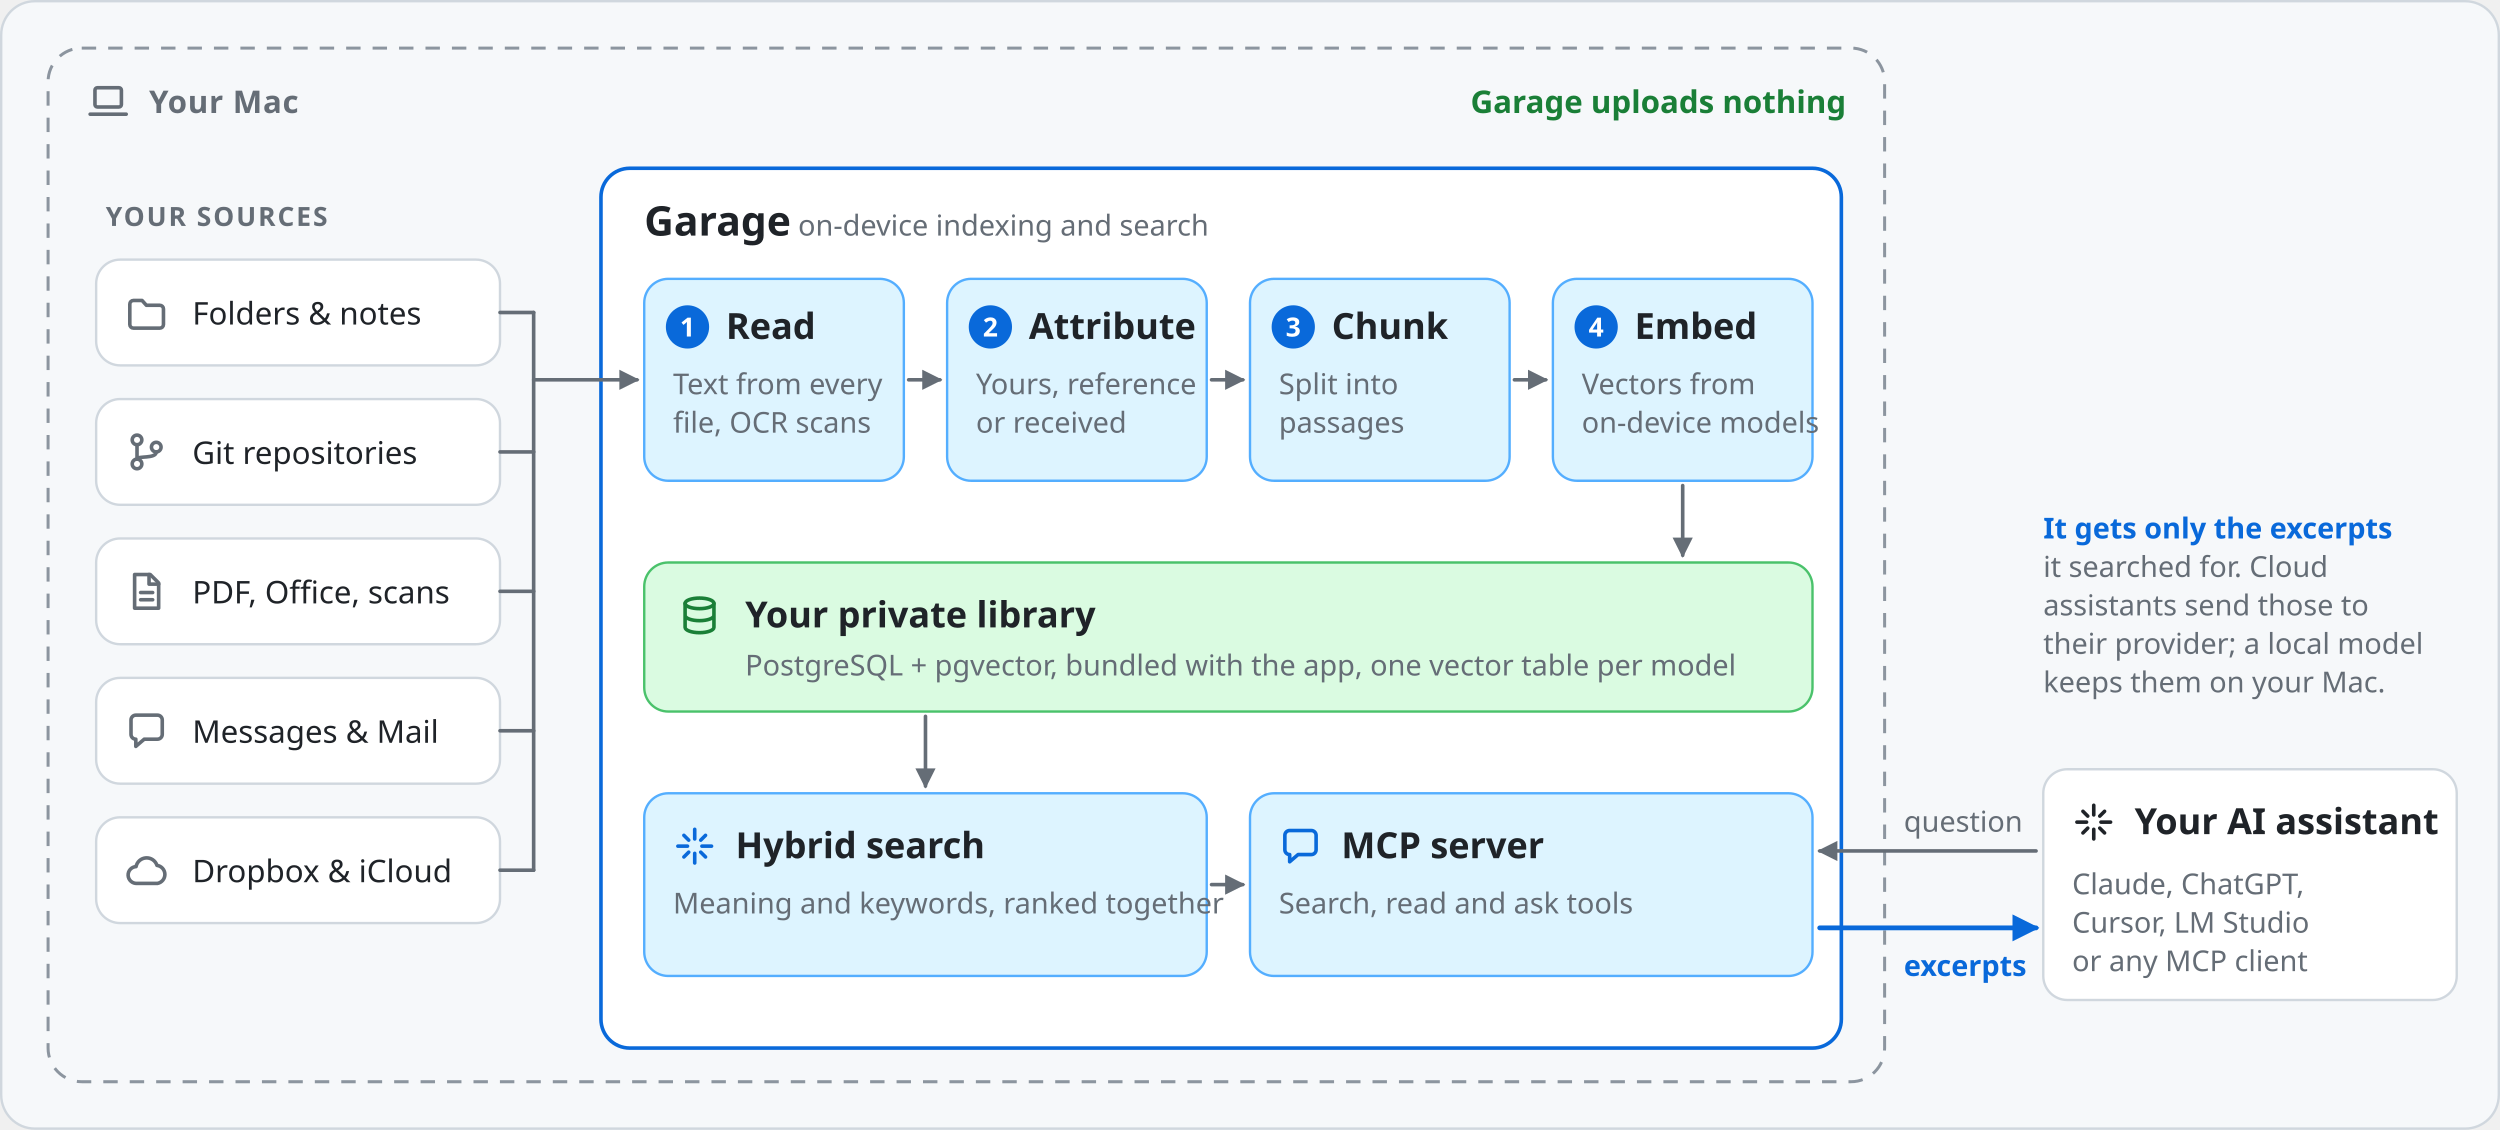
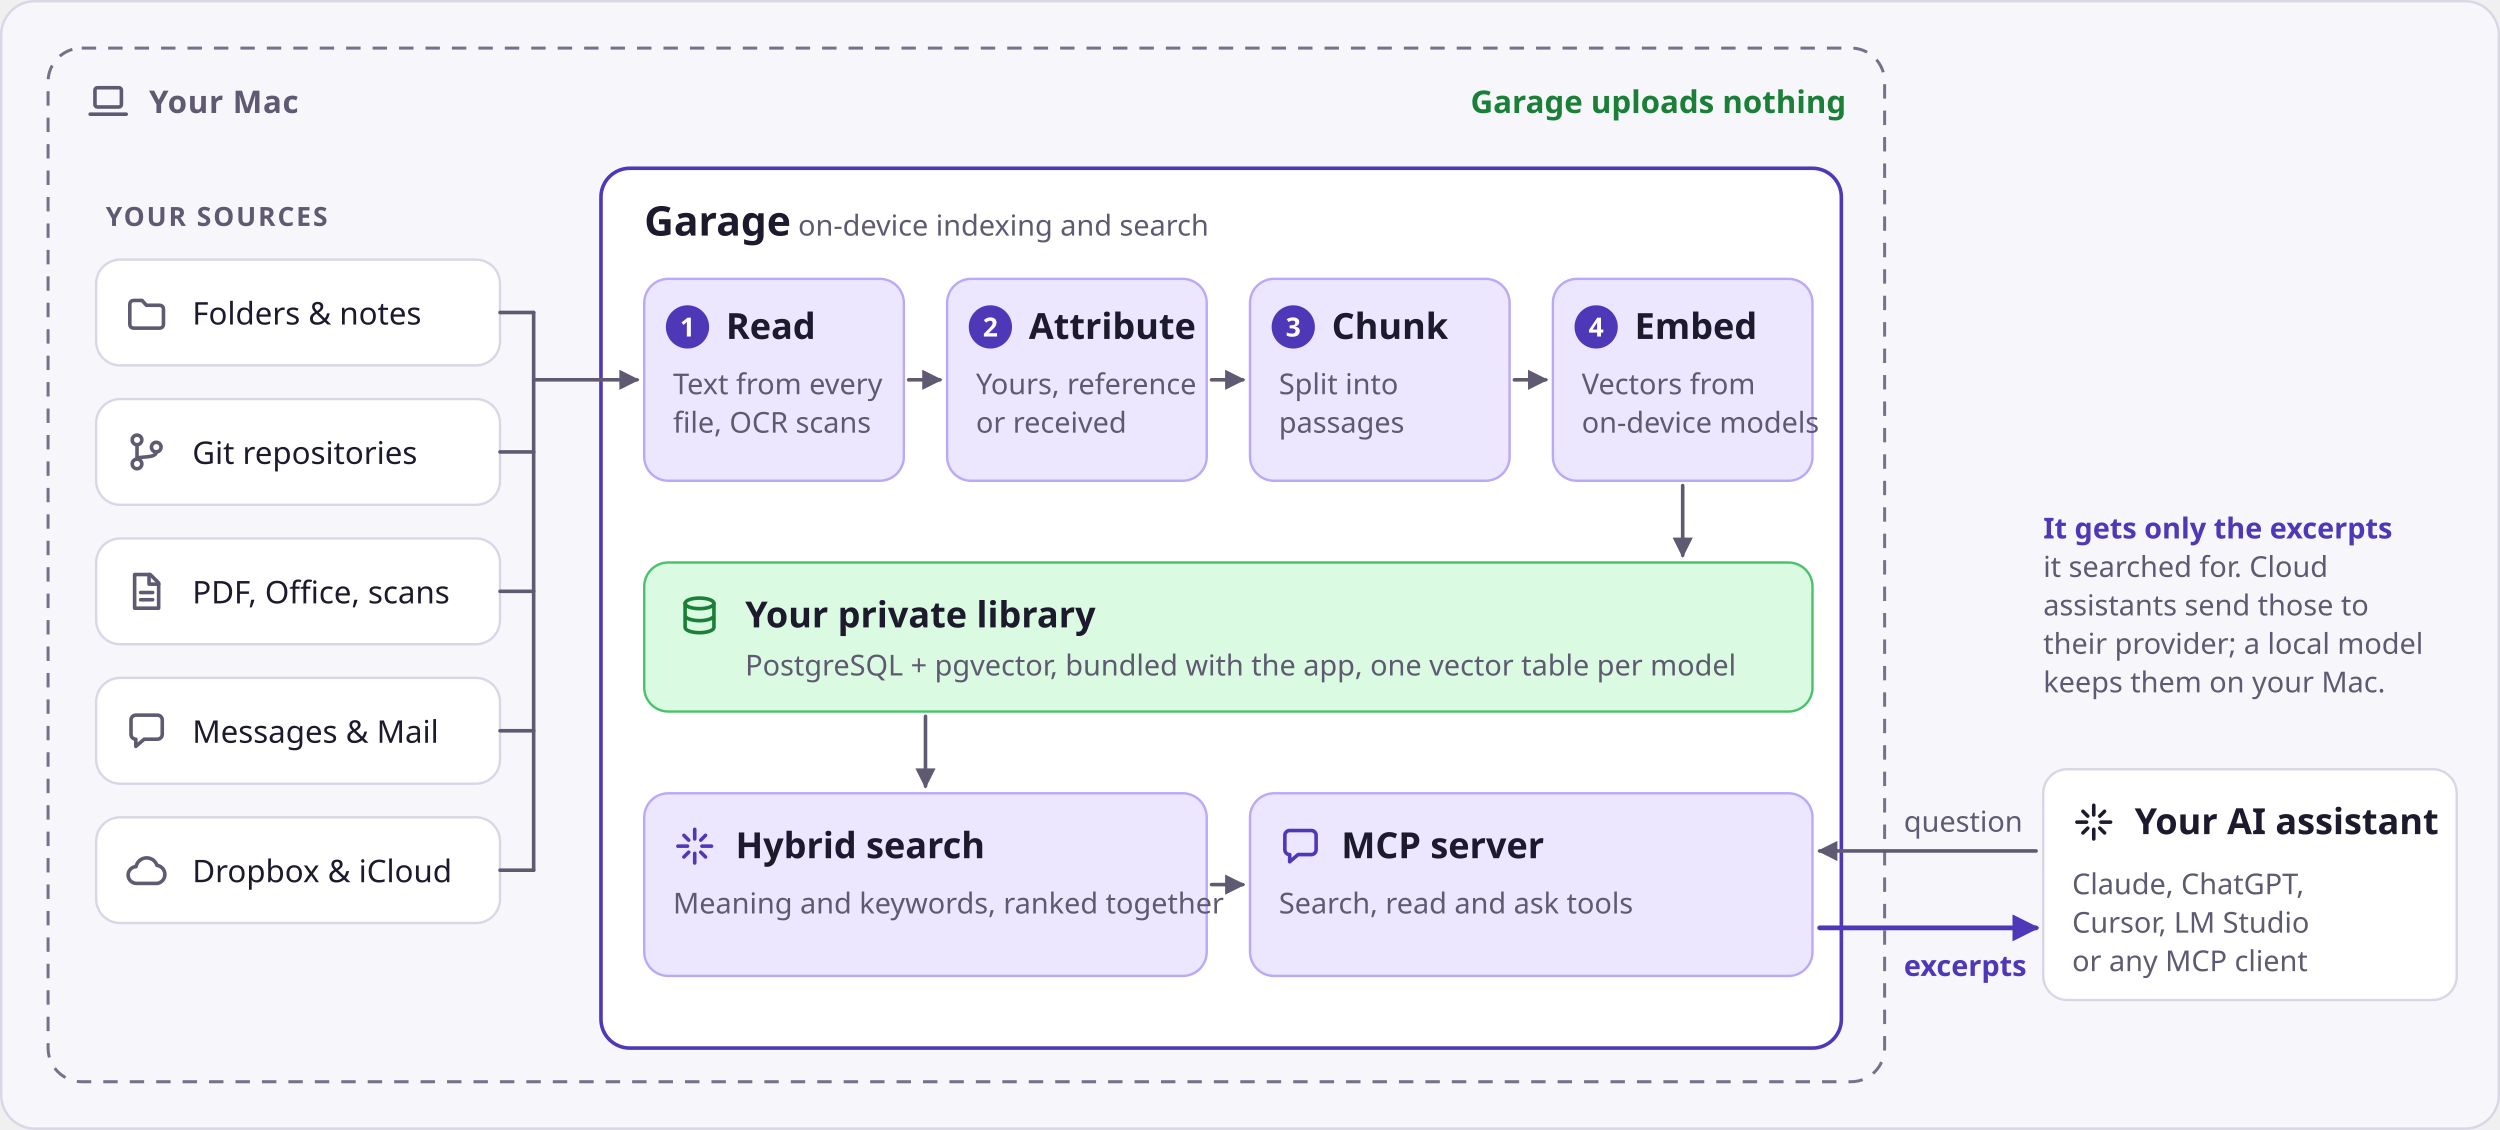
<svg xmlns="http://www.w3.org/2000/svg" viewBox="0 0 1040 470" width="1040" height="470" role="img" aria-labelledby="title desc" font-family="-apple-system, BlinkMacSystemFont, &quot;Segoe UI&quot;, &quot;Noto Sans&quot;, Helvetica, Arial, sans-serif">
  <defs>
    <marker id="head-arrow" viewBox="0 0 10 10" refX="8" refY="5" markerWidth="7" markerHeight="7" orient="auto-start-reverse">
-       <path d="M1 1 9 5 1 9z" fill="#656d76" />
+       <path d="M1 1 9 5 1 9z" fill="#5f5a72" />
    </marker>
    <marker id="head-accent" viewBox="0 0 10 10" refX="8" refY="5" markerWidth="7" markerHeight="7" orient="auto-start-reverse">
-       <path d="M1 1 9 5 1 9z" fill="#0969da" />
+       <path d="M1 1 9 5 1 9z" fill="#4f38b8" />
    </marker>
  </defs>
-   <rect x="0.5" y="0.5" width="1039" height="469" rx="14" fill="#f6f8fa" stroke="#d0d7de" stroke-width="1" />
-   <rect x="20" y="20" width="764" height="430" rx="14" fill="none" stroke="#8c959f" stroke-width="1.25" stroke-dasharray="6 5" />
-   <g transform="translate(36 33) scale(1.0)" fill="none" stroke="#656d76" stroke-width="1.5" stroke-linecap="round" stroke-linejoin="round">
+   <rect x="0.5" y="0.5" width="1039" height="469" rx="14" fill="#f7f6fb" stroke="#d9d6e6" stroke-width="1" />
+   <rect x="20" y="20" width="764" height="430" rx="14" fill="none" stroke="#76718a" stroke-width="1.25" stroke-dasharray="6 5" />
+   <g transform="translate(36 33) scale(1.0)" fill="none" stroke="#5f5a72" stroke-width="1.5" stroke-linecap="round" stroke-linejoin="round">
    <rect x="3.5" y="3.5" width="11" height="8" rx="1" />
    <path d="M1.5 14.5h15" />
  </g>
-   <text x="62" y="47" font-size="13" font-weight="600" fill="#656d76" text-anchor="start" letter-spacing="0.3">Your Mac</text>
+   <text x="62" y="47" font-size="13" font-weight="600" fill="#5f5a72" text-anchor="start" letter-spacing="0.3">Your Mac</text>
  <text x="768" y="47" font-size="13" font-weight="600" fill="#1a7f37" text-anchor="end">Garage uploads nothing</text>
-   <text x="44" y="94" font-size="11" font-weight="600" fill="#656d76" text-anchor="start" letter-spacing="0.8">YOUR SOURCES</text>
-   <rect x="40" y="108" width="168" height="44" rx="10" fill="#ffffff" stroke="#d0d7de" stroke-width="1" />
-   <g transform="translate(52 121) scale(1.0)" fill="none" stroke="#656d76" stroke-width="1.5" stroke-linecap="round" stroke-linejoin="round">
+   <text x="44" y="94" font-size="11" font-weight="600" fill="#5f5a72" text-anchor="start" letter-spacing="0.8">YOUR SOURCES</text>
+   <rect x="40" y="108" width="168" height="44" rx="10" fill="#ffffff" stroke="#d9d6e6" stroke-width="1" />
+   <g transform="translate(52 121) scale(1.0)" fill="none" stroke="#5f5a72" stroke-width="1.5" stroke-linecap="round" stroke-linejoin="round">
    <path d="M2 5.5a1.5 1.5 0 0 1 1.5-1.5h3.6l1.8 2h5.6a1.5 1.5 0 0 1 1.5 1.5v6.5a1.5 1.5 0 0 1-1.5 1.5h-11A1.5 1.5 0 0 1 2 14z" />
  </g>
-   <text x="80" y="135" font-size="13" font-weight="400" fill="#1f2328" text-anchor="start">Folders &amp; notes</text>
-   <rect x="40" y="166" width="168" height="44" rx="10" fill="#ffffff" stroke="#d0d7de" stroke-width="1" />
-   <g transform="translate(52 179) scale(1.0)" fill="none" stroke="#656d76" stroke-width="1.5" stroke-linecap="round" stroke-linejoin="round">
+   <text x="80" y="135" font-size="13" font-weight="400" fill="#1d1a2e" text-anchor="start">Folders &amp; notes</text>
+   <rect x="40" y="166" width="168" height="44" rx="10" fill="#ffffff" stroke="#d9d6e6" stroke-width="1" />
+   <g transform="translate(52 179) scale(1.0)" fill="none" stroke="#5f5a72" stroke-width="1.5" stroke-linecap="round" stroke-linejoin="round">
    <circle cx="5" cy="4" r="2" />
    <circle cx="5" cy="14" r="2" />
    <circle cx="13" cy="7" r="2" />
    <path d="M5 6v6M13 9c0 3-8 1.5-8 3" />
  </g>
-   <text x="80" y="193" font-size="13" font-weight="400" fill="#1f2328" text-anchor="start">Git repositories</text>
-   <rect x="40" y="224" width="168" height="44" rx="10" fill="#ffffff" stroke="#d0d7de" stroke-width="1" />
-   <g transform="translate(52 237) scale(1.0)" fill="none" stroke="#656d76" stroke-width="1.5" stroke-linecap="round" stroke-linejoin="round">
+   <text x="80" y="193" font-size="13" font-weight="400" fill="#1d1a2e" text-anchor="start">Git repositories</text>
+   <rect x="40" y="224" width="168" height="44" rx="10" fill="#ffffff" stroke="#d9d6e6" stroke-width="1" />
+   <g transform="translate(52 237) scale(1.0)" fill="none" stroke="#5f5a72" stroke-width="1.5" stroke-linecap="round" stroke-linejoin="round">
    <path d="M4 2h6.5L14 5.5V16H4z" />
    <path d="M10 2v4h4M6.5 9.5h5M6.5 12.5h5" />
  </g>
-   <text x="80" y="251" font-size="13" font-weight="400" fill="#1f2328" text-anchor="start">PDF, Office, scans</text>
-   <rect x="40" y="282" width="168" height="44" rx="10" fill="#ffffff" stroke="#d0d7de" stroke-width="1" />
-   <g transform="translate(52 295) scale(1.0)" fill="none" stroke="#656d76" stroke-width="1.5" stroke-linecap="round" stroke-linejoin="round">
+   <text x="80" y="251" font-size="13" font-weight="400" fill="#1d1a2e" text-anchor="start">PDF, Office, scans</text>
+   <rect x="40" y="282" width="168" height="44" rx="10" fill="#ffffff" stroke="#d9d6e6" stroke-width="1" />
+   <g transform="translate(52 295) scale(1.0)" fill="none" stroke="#5f5a72" stroke-width="1.5" stroke-linecap="round" stroke-linejoin="round">
    <path d="M2.5 4.5a2 2 0 0 1 2-2h9a2 2 0 0 1 2 2v6a2 2 0 0 1-2 2H8l-3.5 3v-3a2 2 0 0 1-2-2z" />
  </g>
-   <text x="80" y="309" font-size="13" font-weight="400" fill="#1f2328" text-anchor="start">Messages &amp; Mail</text>
-   <rect x="40" y="340" width="168" height="44" rx="10" fill="#ffffff" stroke="#d0d7de" stroke-width="1" />
-   <g transform="translate(52 353) scale(1.0)" fill="none" stroke="#656d76" stroke-width="1.5" stroke-linecap="round" stroke-linejoin="round">
+   <text x="80" y="309" font-size="13" font-weight="400" fill="#1d1a2e" text-anchor="start">Messages &amp; Mail</text>
+   <rect x="40" y="340" width="168" height="44" rx="10" fill="#ffffff" stroke="#d9d6e6" stroke-width="1" />
+   <g transform="translate(52 353) scale(1.0)" fill="none" stroke="#5f5a72" stroke-width="1.5" stroke-linecap="round" stroke-linejoin="round">
    <path d="M5 14.5a3.5 3.5 0 0 1-.4-7A4.5 4.5 0 0 1 13.3 7a3.8 3.8 0 0 1 .2 7.5z" />
  </g>
-   <text x="80" y="367" font-size="13" font-weight="400" fill="#1f2328" text-anchor="start">Dropbox &amp; iCloud</text>
-   <path d="M208 130H222" fill="none" stroke="#656d76" stroke-width="1.5" stroke-linecap="round" stroke-linejoin="round" />
-   <path d="M208 188H222" fill="none" stroke="#656d76" stroke-width="1.5" stroke-linecap="round" stroke-linejoin="round" />
-   <path d="M208 246H222" fill="none" stroke="#656d76" stroke-width="1.5" stroke-linecap="round" stroke-linejoin="round" />
-   <path d="M208 304H222" fill="none" stroke="#656d76" stroke-width="1.5" stroke-linecap="round" stroke-linejoin="round" />
-   <path d="M208 362H222" fill="none" stroke="#656d76" stroke-width="1.5" stroke-linecap="round" stroke-linejoin="round" />
-   <path d="M222 130V362" fill="none" stroke="#656d76" stroke-width="1.5" stroke-linecap="round" stroke-linejoin="round" />
-   <rect x="250" y="70" width="516" height="366" rx="12" fill="#ffffff" stroke="#0969da" stroke-width="1.5" />
-   <text x="268" y="98" font-size="17" font-weight="700" fill="#1f2328" text-anchor="start">Garage</text>
-   <text x="332" y="98" font-size="12" font-weight="400" fill="#656d76" text-anchor="start">on-device indexing and search</text>
-   <rect x="268" y="116" width="108" height="84" rx="10" fill="#ddf4ff" stroke="#54aeff" stroke-width="1" />
-   <circle cx="286" cy="136" r="9" fill="#0969da" />
+   <text x="80" y="367" font-size="13" font-weight="400" fill="#1d1a2e" text-anchor="start">Dropbox &amp; iCloud</text>
+   <path d="M208 130H222" fill="none" stroke="#5f5a72" stroke-width="1.5" stroke-linecap="round" stroke-linejoin="round" />
+   <path d="M208 188H222" fill="none" stroke="#5f5a72" stroke-width="1.5" stroke-linecap="round" stroke-linejoin="round" />
+   <path d="M208 246H222" fill="none" stroke="#5f5a72" stroke-width="1.5" stroke-linecap="round" stroke-linejoin="round" />
+   <path d="M208 304H222" fill="none" stroke="#5f5a72" stroke-width="1.5" stroke-linecap="round" stroke-linejoin="round" />
+   <path d="M208 362H222" fill="none" stroke="#5f5a72" stroke-width="1.5" stroke-linecap="round" stroke-linejoin="round" />
+   <path d="M222 130V362" fill="none" stroke="#5f5a72" stroke-width="1.5" stroke-linecap="round" stroke-linejoin="round" />
+   <rect x="250" y="70" width="516" height="366" rx="12" fill="#ffffff" stroke="#4f38b8" stroke-width="1.5" />
+   <text x="268" y="98" font-size="17" font-weight="700" fill="#1d1a2e" text-anchor="start">Garage</text>
+   <text x="332" y="98" font-size="12" font-weight="400" fill="#5f5a72" text-anchor="start">on-device indexing and search</text>
+   <rect x="268" y="116" width="108" height="84" rx="10" fill="#ece7ff" stroke="#b9a9f7" stroke-width="1" />
+   <circle cx="286" cy="136" r="9" fill="#4f38b8" />
  <text x="286" y="140" font-size="11" font-weight="700" fill="#ffffff" text-anchor="middle">1</text>
-   <text x="302" y="141" font-size="15" font-weight="600" fill="#1f2328" text-anchor="start">Read</text>
-   <text x="280" y="164" font-size="12" font-weight="400" fill="#656d76" text-anchor="start">Text from every</text>
-   <text x="280" y="180" font-size="12" font-weight="400" fill="#656d76" text-anchor="start">file, OCR scans</text>
-   <rect x="394" y="116" width="108" height="84" rx="10" fill="#ddf4ff" stroke="#54aeff" stroke-width="1" />
-   <circle cx="412" cy="136" r="9" fill="#0969da" />
+   <text x="302" y="141" font-size="15" font-weight="600" fill="#1d1a2e" text-anchor="start">Read</text>
+   <text x="280" y="164" font-size="12" font-weight="400" fill="#5f5a72" text-anchor="start">Text from every</text>
+   <text x="280" y="180" font-size="12" font-weight="400" fill="#5f5a72" text-anchor="start">file, OCR scans</text>
+   <rect x="394" y="116" width="108" height="84" rx="10" fill="#ece7ff" stroke="#b9a9f7" stroke-width="1" />
+   <circle cx="412" cy="136" r="9" fill="#4f38b8" />
  <text x="412" y="140" font-size="11" font-weight="700" fill="#ffffff" text-anchor="middle">2</text>
-   <text x="428" y="141" font-size="15" font-weight="600" fill="#1f2328" text-anchor="start">Attribute</text>
-   <text x="406" y="164" font-size="12" font-weight="400" fill="#656d76" text-anchor="start">Yours, reference</text>
-   <text x="406" y="180" font-size="12" font-weight="400" fill="#656d76" text-anchor="start">or received</text>
-   <path d="M378 158H391" fill="none" stroke="#656d76" stroke-width="1.5" stroke-linecap="round" stroke-linejoin="round" marker-end="url(#head-arrow)" />
-   <rect x="520" y="116" width="108" height="84" rx="10" fill="#ddf4ff" stroke="#54aeff" stroke-width="1" />
-   <circle cx="538" cy="136" r="9" fill="#0969da" />
+   <text x="428" y="141" font-size="15" font-weight="600" fill="#1d1a2e" text-anchor="start">Attribute</text>
+   <text x="406" y="164" font-size="12" font-weight="400" fill="#5f5a72" text-anchor="start">Yours, reference</text>
+   <text x="406" y="180" font-size="12" font-weight="400" fill="#5f5a72" text-anchor="start">or received</text>
+   <path d="M378 158H391" fill="none" stroke="#5f5a72" stroke-width="1.5" stroke-linecap="round" stroke-linejoin="round" marker-end="url(#head-arrow)" />
+   <rect x="520" y="116" width="108" height="84" rx="10" fill="#ece7ff" stroke="#b9a9f7" stroke-width="1" />
+   <circle cx="538" cy="136" r="9" fill="#4f38b8" />
  <text x="538" y="140" font-size="11" font-weight="700" fill="#ffffff" text-anchor="middle">3</text>
-   <text x="554" y="141" font-size="15" font-weight="600" fill="#1f2328" text-anchor="start">Chunk</text>
-   <text x="532" y="164" font-size="12" font-weight="400" fill="#656d76" text-anchor="start">Split into</text>
-   <text x="532" y="180" font-size="12" font-weight="400" fill="#656d76" text-anchor="start">passages</text>
-   <path d="M504 158H517" fill="none" stroke="#656d76" stroke-width="1.5" stroke-linecap="round" stroke-linejoin="round" marker-end="url(#head-arrow)" />
-   <rect x="646" y="116" width="108" height="84" rx="10" fill="#ddf4ff" stroke="#54aeff" stroke-width="1" />
-   <circle cx="664" cy="136" r="9" fill="#0969da" />
+   <text x="554" y="141" font-size="15" font-weight="600" fill="#1d1a2e" text-anchor="start">Chunk</text>
+   <text x="532" y="164" font-size="12" font-weight="400" fill="#5f5a72" text-anchor="start">Split into</text>
+   <text x="532" y="180" font-size="12" font-weight="400" fill="#5f5a72" text-anchor="start">passages</text>
+   <path d="M504 158H517" fill="none" stroke="#5f5a72" stroke-width="1.5" stroke-linecap="round" stroke-linejoin="round" marker-end="url(#head-arrow)" />
+   <rect x="646" y="116" width="108" height="84" rx="10" fill="#ece7ff" stroke="#b9a9f7" stroke-width="1" />
+   <circle cx="664" cy="136" r="9" fill="#4f38b8" />
  <text x="664" y="140" font-size="11" font-weight="700" fill="#ffffff" text-anchor="middle">4</text>
-   <text x="680" y="141" font-size="15" font-weight="600" fill="#1f2328" text-anchor="start">Embed</text>
-   <text x="658" y="164" font-size="12" font-weight="400" fill="#656d76" text-anchor="start">Vectors from</text>
-   <text x="658" y="180" font-size="12" font-weight="400" fill="#656d76" text-anchor="start">on-device models</text>
-   <path d="M630 158H643" fill="none" stroke="#656d76" stroke-width="1.5" stroke-linecap="round" stroke-linejoin="round" marker-end="url(#head-arrow)" />
-   <path d="M222 158H265" fill="none" stroke="#656d76" stroke-width="1.5" stroke-linecap="round" stroke-linejoin="round" marker-end="url(#head-arrow)" />
+   <text x="680" y="141" font-size="15" font-weight="600" fill="#1d1a2e" text-anchor="start">Embed</text>
+   <text x="658" y="164" font-size="12" font-weight="400" fill="#5f5a72" text-anchor="start">Vectors from</text>
+   <text x="658" y="180" font-size="12" font-weight="400" fill="#5f5a72" text-anchor="start">on-device models</text>
+   <path d="M630 158H643" fill="none" stroke="#5f5a72" stroke-width="1.5" stroke-linecap="round" stroke-linejoin="round" marker-end="url(#head-arrow)" />
+   <path d="M222 158H265" fill="none" stroke="#5f5a72" stroke-width="1.5" stroke-linecap="round" stroke-linejoin="round" marker-end="url(#head-arrow)" />
  <rect x="268" y="234" width="486" height="62" rx="10" fill="#dafbe1" stroke="#4ac26b" stroke-width="1" />
  <g transform="translate(282 247) scale(1.0)" fill="none" stroke="#1a7f37" stroke-width="1.5" stroke-linecap="round" stroke-linejoin="round">
    <ellipse cx="9" cy="4" rx="6" ry="2.2" />
    <path d="M3 4v10c0 1.2 2.7 2.2 6 2.2s6-1 6-2.2V4M3 9c0 1.2 2.7 2.2 6 2.2s6-1 6-2.2" />
  </g>
-   <text x="310" y="261" font-size="15" font-weight="600" fill="#1f2328" text-anchor="start">Your private library</text>
-   <text x="310" y="281" font-size="12" font-weight="400" fill="#656d76" text-anchor="start">PostgreSQL + pgvector, bundled with the app, one vector table per model</text>
-   <path d="M700.0 202V231" fill="none" stroke="#656d76" stroke-width="1.5" stroke-linecap="round" stroke-linejoin="round" marker-end="url(#head-arrow)" />
-   <rect x="268" y="330" width="234.0" height="76" rx="10" fill="#ddf4ff" stroke="#54aeff" stroke-width="1" />
-   <g transform="translate(280 343) scale(1.0)" fill="none" stroke="#0969da" stroke-width="1.5" stroke-linecap="round" stroke-linejoin="round">
+   <text x="310" y="261" font-size="15" font-weight="600" fill="#1d1a2e" text-anchor="start">Your private library</text>
+   <text x="310" y="281" font-size="12" font-weight="400" fill="#5f5a72" text-anchor="start">PostgreSQL + pgvector, bundled with the app, one vector table per model</text>
+   <path d="M700.0 202V231" fill="none" stroke="#5f5a72" stroke-width="1.5" stroke-linecap="round" stroke-linejoin="round" marker-end="url(#head-arrow)" />
+   <rect x="268" y="330" width="234.0" height="76" rx="10" fill="#ece7ff" stroke="#b9a9f7" stroke-width="1" />
+   <g transform="translate(280 343) scale(1.0)" fill="none" stroke="#4f38b8" stroke-width="1.5" stroke-linecap="round" stroke-linejoin="round">
    <path d="M9 2v4M9 12v4M2 9h4M12 9h4M4.5 4.5l2 2M11.5 11.5l2 2M13.5 4.5l-2 2M6.5 11.5l-2 2" />
  </g>
-   <text x="306" y="357" font-size="15" font-weight="600" fill="#1f2328" text-anchor="start">Hybrid search</text>
-   <text x="280" y="380" font-size="12" font-weight="400" fill="#656d76" text-anchor="start">Meaning and keywords, ranked together</text>
-   <rect x="520.0" y="330" width="234.0" height="76" rx="10" fill="#ddf4ff" stroke="#54aeff" stroke-width="1" />
-   <g transform="translate(532.0 343) scale(1.0)" fill="none" stroke="#0969da" stroke-width="1.5" stroke-linecap="round" stroke-linejoin="round">
+   <text x="306" y="357" font-size="15" font-weight="600" fill="#1d1a2e" text-anchor="start">Hybrid search</text>
+   <text x="280" y="380" font-size="12" font-weight="400" fill="#5f5a72" text-anchor="start">Meaning and keywords, ranked together</text>
+   <rect x="520.0" y="330" width="234.0" height="76" rx="10" fill="#ece7ff" stroke="#b9a9f7" stroke-width="1" />
+   <g transform="translate(532.0 343) scale(1.0)" fill="none" stroke="#4f38b8" stroke-width="1.5" stroke-linecap="round" stroke-linejoin="round">
    <path d="M2.5 4.5a2 2 0 0 1 2-2h9a2 2 0 0 1 2 2v6a2 2 0 0 1-2 2H8l-3.5 3v-3a2 2 0 0 1-2-2z" />
  </g>
-   <text x="558.0" y="357" font-size="15" font-weight="600" fill="#1f2328" text-anchor="start">MCP server</text>
-   <text x="532.0" y="380" font-size="12" font-weight="400" fill="#656d76" text-anchor="start">Search, read and ask tools</text>
-   <path d="M385.0 298V327" fill="none" stroke="#656d76" stroke-width="1.5" stroke-linecap="round" stroke-linejoin="round" marker-end="url(#head-arrow)" />
-   <path d="M504.0 368H517.0" fill="none" stroke="#656d76" stroke-width="1.5" stroke-linecap="round" stroke-linejoin="round" marker-end="url(#head-arrow)" />
-   <rect x="850" y="320" width="172" height="96" rx="10" fill="#ffffff" stroke="#d0d7de" stroke-width="1" />
-   <g transform="translate(862 333) scale(1.0)" fill="none" stroke="#1f2328" stroke-width="1.5" stroke-linecap="round" stroke-linejoin="round">
+   <text x="558.0" y="357" font-size="15" font-weight="600" fill="#1d1a2e" text-anchor="start">MCP server</text>
+   <text x="532.0" y="380" font-size="12" font-weight="400" fill="#5f5a72" text-anchor="start">Search, read and ask tools</text>
+   <path d="M385.0 298V327" fill="none" stroke="#5f5a72" stroke-width="1.5" stroke-linecap="round" stroke-linejoin="round" marker-end="url(#head-arrow)" />
+   <path d="M504.0 368H517.0" fill="none" stroke="#5f5a72" stroke-width="1.5" stroke-linecap="round" stroke-linejoin="round" marker-end="url(#head-arrow)" />
+   <rect x="850" y="320" width="172" height="96" rx="10" fill="#ffffff" stroke="#d9d6e6" stroke-width="1" />
+   <g transform="translate(862 333) scale(1.0)" fill="none" stroke="#1d1a2e" stroke-width="1.5" stroke-linecap="round" stroke-linejoin="round">
    <path d="M9 2v4M9 12v4M2 9h4M12 9h4M4.5 4.5l2 2M11.5 11.5l2 2M13.5 4.5l-2 2M6.5 11.5l-2 2" />
  </g>
-   <text x="888" y="347" font-size="15" font-weight="600" fill="#1f2328" text-anchor="start">Your AI assistant</text>
-   <text x="862" y="372" font-size="12" font-weight="400" fill="#656d76" text-anchor="start">Claude, ChatGPT,</text>
-   <text x="862" y="388" font-size="12" font-weight="400" fill="#656d76" text-anchor="start">Cursor, LM Studio</text>
-   <text x="862" y="404" font-size="12" font-weight="400" fill="#656d76" text-anchor="start">or any MCP client</text>
-   <path d="M847 354H757.0" fill="none" stroke="#656d76" stroke-width="1.5" stroke-linecap="round" stroke-linejoin="round" marker-end="url(#head-arrow)" />
-   <path d="M757.0 386H847" fill="none" stroke="#0969da" stroke-width="2" stroke-linecap="round" stroke-linejoin="round" marker-end="url(#head-accent)" />
-   <text x="792" y="346" font-size="12" font-weight="400" fill="#656d76" text-anchor="start">question</text>
-   <text x="792" y="406" font-size="12" font-weight="600" fill="#0969da" text-anchor="start">excerpts</text>
-   <text x="850" y="224" font-size="12" font-weight="600" fill="#0969da" text-anchor="start">It gets only the excerpts</text>
-   <text x="850" y="240" font-size="12" font-weight="400" fill="#656d76" text-anchor="start">it searched for. Cloud</text>
-   <text x="850" y="256" font-size="12" font-weight="400" fill="#656d76" text-anchor="start">assistants send those to</text>
-   <text x="850" y="272" font-size="12" font-weight="400" fill="#656d76" text-anchor="start">their provider; a local model</text>
-   <text x="850" y="288" font-size="12" font-weight="400" fill="#656d76" text-anchor="start">keeps them on your Mac.</text>
+   <text x="888" y="347" font-size="15" font-weight="600" fill="#1d1a2e" text-anchor="start">Your AI assistant</text>
+   <text x="862" y="372" font-size="12" font-weight="400" fill="#5f5a72" text-anchor="start">Claude, ChatGPT,</text>
+   <text x="862" y="388" font-size="12" font-weight="400" fill="#5f5a72" text-anchor="start">Cursor, LM Studio</text>
+   <text x="862" y="404" font-size="12" font-weight="400" fill="#5f5a72" text-anchor="start">or any MCP client</text>
+   <path d="M847 354H757.0" fill="none" stroke="#5f5a72" stroke-width="1.5" stroke-linecap="round" stroke-linejoin="round" marker-end="url(#head-arrow)" />
+   <path d="M757.0 386H847" fill="none" stroke="#4f38b8" stroke-width="2" stroke-linecap="round" stroke-linejoin="round" marker-end="url(#head-accent)" />
+   <text x="792" y="346" font-size="12" font-weight="400" fill="#5f5a72" text-anchor="start">question</text>
+   <text x="792" y="406" font-size="12" font-weight="600" fill="#4f38b8" text-anchor="start">excerpts</text>
+   <text x="850" y="224" font-size="12" font-weight="600" fill="#4f38b8" text-anchor="start">It gets only the excerpts</text>
+   <text x="850" y="240" font-size="12" font-weight="400" fill="#5f5a72" text-anchor="start">it searched for. Cloud</text>
+   <text x="850" y="256" font-size="12" font-weight="400" fill="#5f5a72" text-anchor="start">assistants send those to</text>
+   <text x="850" y="272" font-size="12" font-weight="400" fill="#5f5a72" text-anchor="start">their provider; a local model</text>
+   <text x="850" y="288" font-size="12" font-weight="400" fill="#5f5a72" text-anchor="start">keeps them on your Mac.</text>
</svg>
